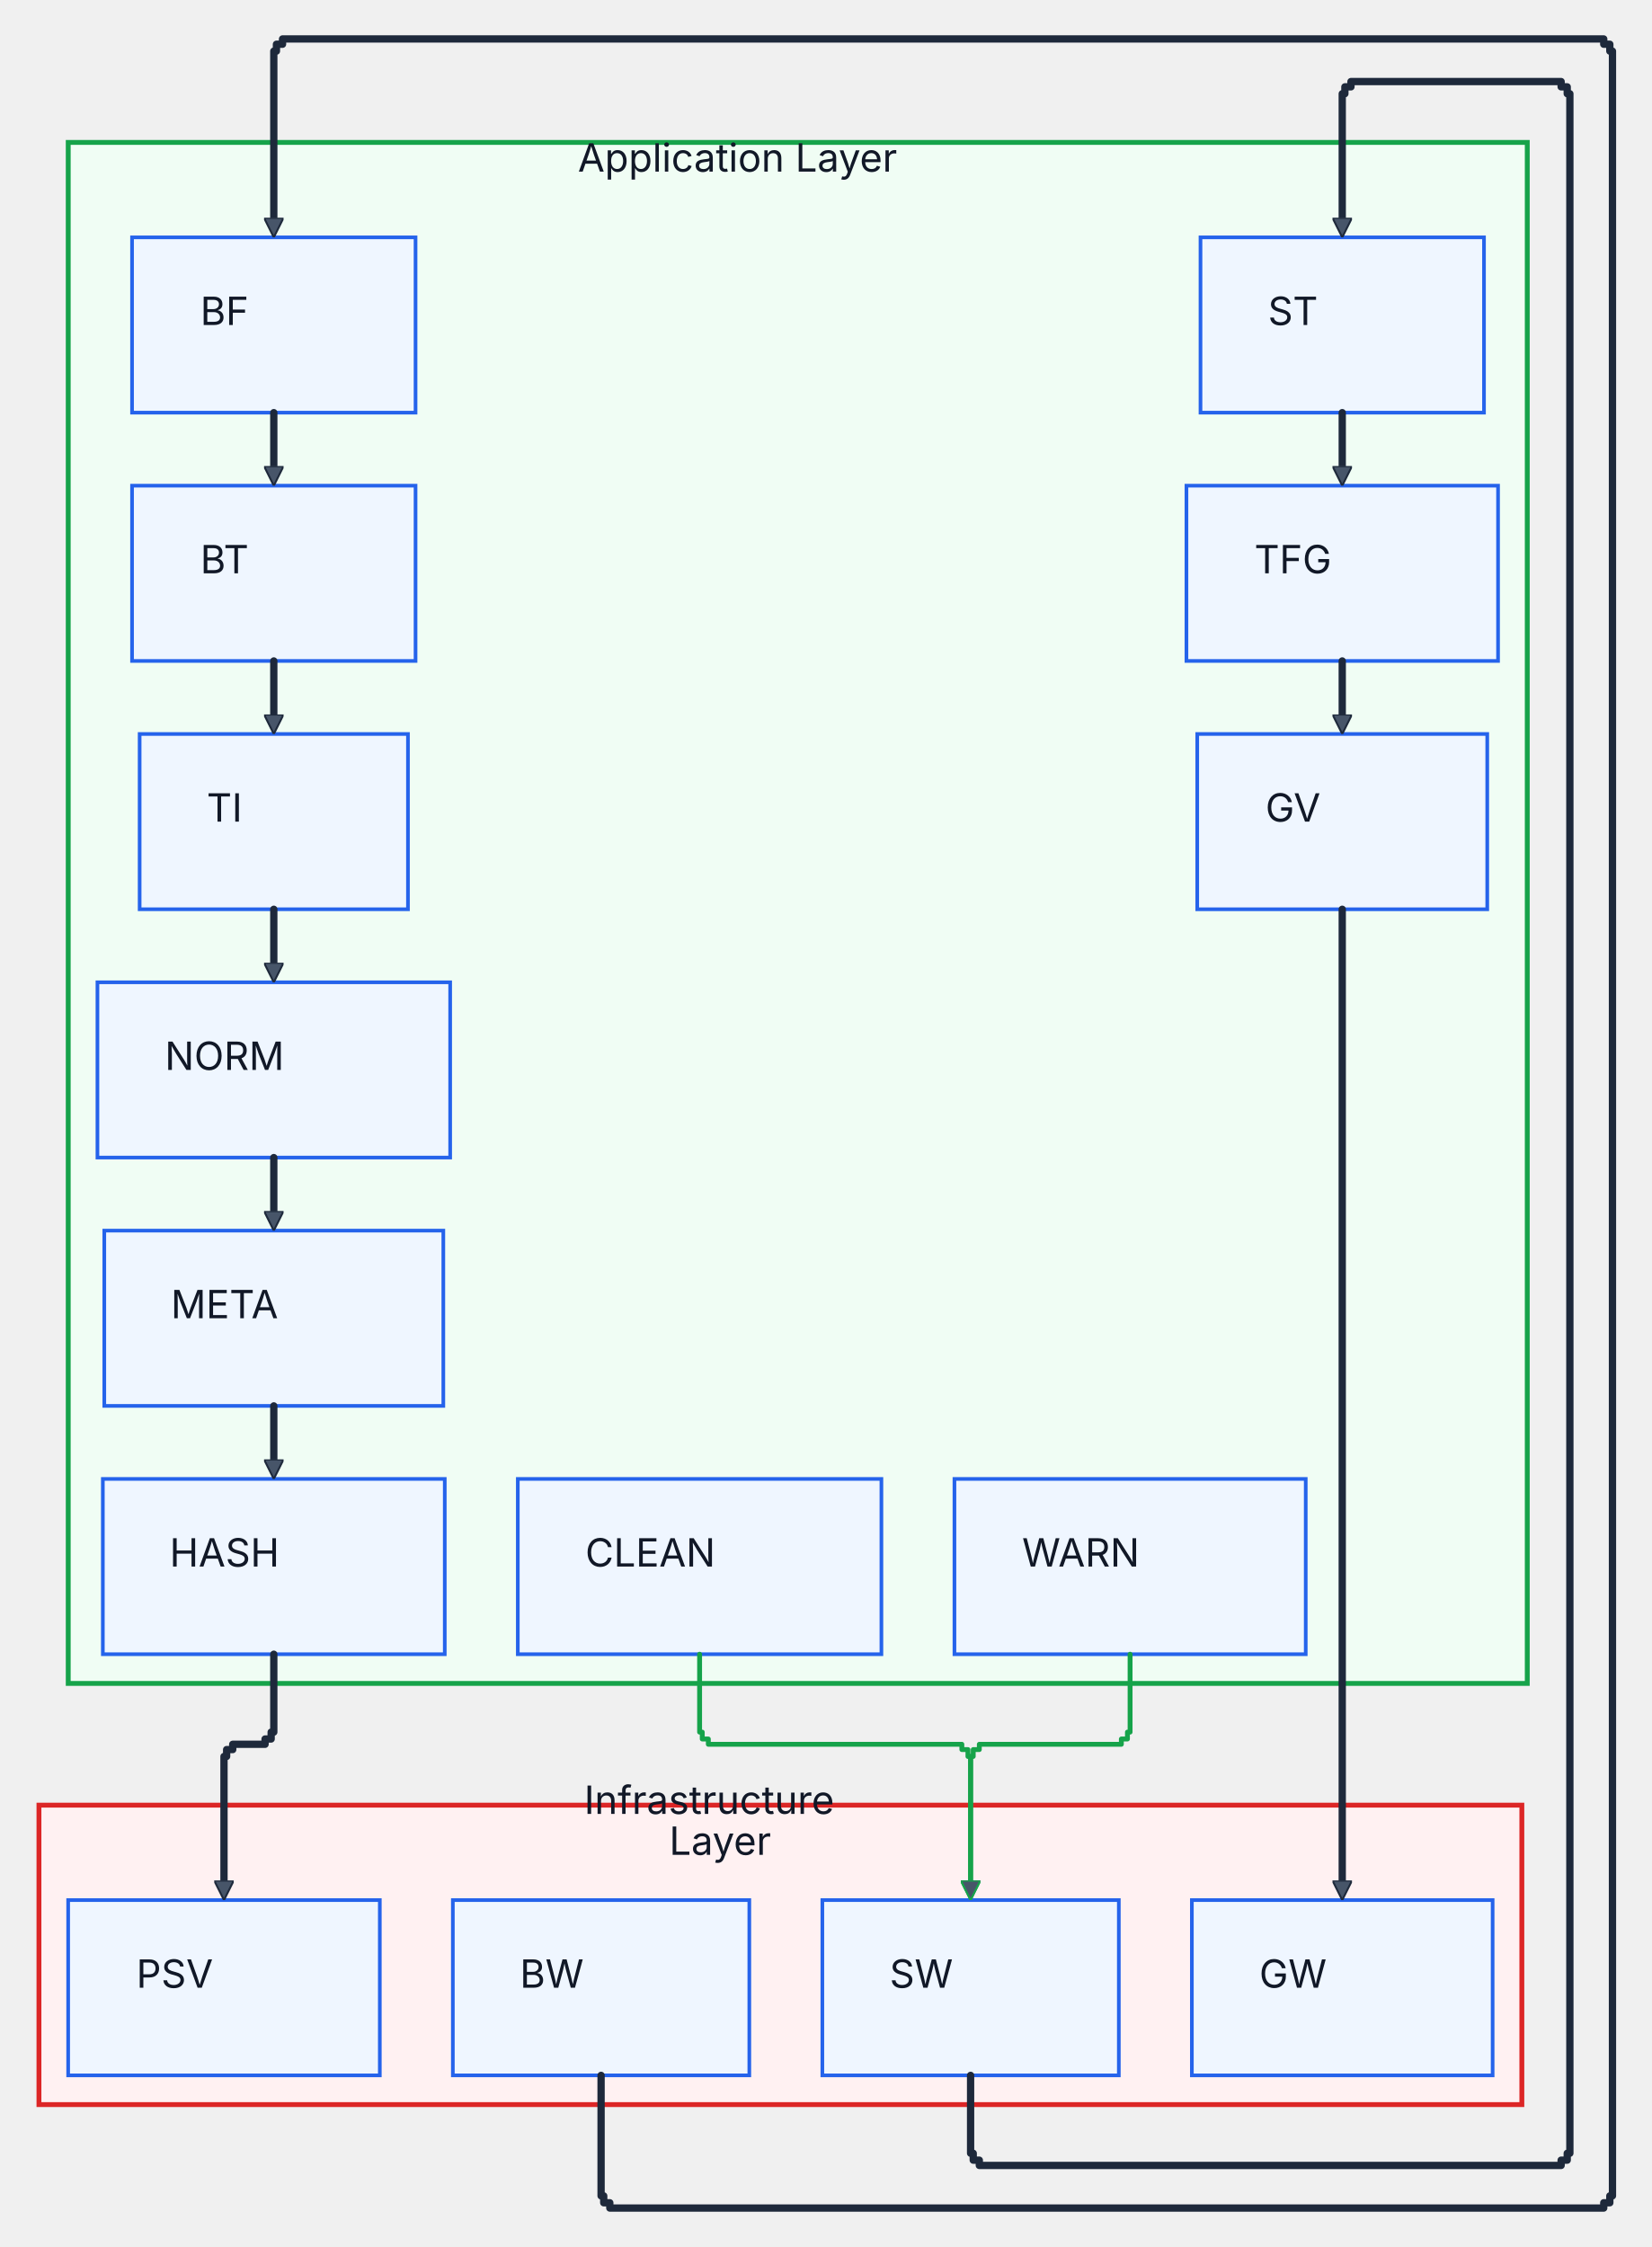
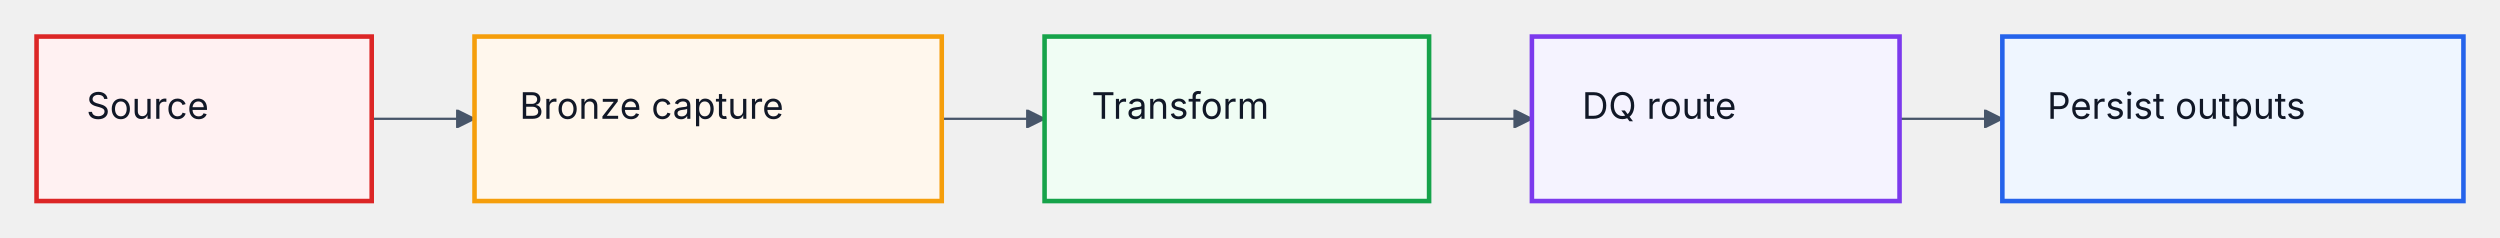
- <svg xmlns="http://www.w3.org/2000/svg" id="my-svg" width="100%" aria-roledescription="flowchart-elk" class="flowchart" style="max-width:678.352px;background-color:white" viewBox="-4 -4 678.352 923">
-   <style>#my-svg{font-family:Inter,-apple-system,BlinkMacSystemFont,'Segoe UI',Roboto,Oxygen,Ubuntu,sans-serif;font-size:16px;fill:#212121;}@keyframes edge-animation-frame{from{stroke-dashoffset:0;}}@keyframes dash{to{stroke-dashoffset:0;}}#my-svg .edge-animation-slow{stroke-dasharray:9,5!important;stroke-dashoffset:900;animation:dash 50s linear infinite;stroke-linecap:round;}#my-svg .edge-animation-fast{stroke-dasharray:9,5!important;stroke-dashoffset:900;animation:dash 20s linear infinite;stroke-linecap:round;}#my-svg .error-icon{fill:#552222;}#my-svg .error-text{fill:#552222;stroke:#552222;}#my-svg .edge-thickness-normal{stroke-width:1px;}#my-svg .edge-thickness-thick{stroke-width:3.5px;}#my-svg .edge-pattern-solid{stroke-dasharray:0;}#my-svg .edge-thickness-invisible{stroke-width:0;fill:none;}#my-svg .edge-pattern-dashed{stroke-dasharray:3;}#my-svg .edge-pattern-dotted{stroke-dasharray:2;}#my-svg .marker{fill:#475569;stroke:#475569;}#my-svg .marker.cross{stroke:#475569;}#my-svg svg{font-family:Inter,-apple-system,BlinkMacSystemFont,'Segoe UI',Roboto,Oxygen,Ubuntu,sans-serif;font-size:16px;}#my-svg p{margin:0;}#my-svg .label{font-family:Inter,-apple-system,BlinkMacSystemFont,'Segoe UI',Roboto,Oxygen,Ubuntu,sans-serif;color:#212121;}#my-svg .cluster-label text{fill:#1e40af;}#my-svg .cluster-label span{color:#1e40af;}#my-svg .cluster-label span p{background-color:transparent;}#my-svg .label text,#my-svg span{fill:#212121;color:#212121;}#my-svg .node rect,#my-svg .node circle,#my-svg .node ellipse,#my-svg .node polygon,#my-svg .node path{fill:#eff6ff;stroke:#2563eb;stroke-width:1px;}#my-svg .rough-node .label text,#my-svg .node .label text,#my-svg .image-shape .label,#my-svg .icon-shape .label{text-anchor:middle;}#my-svg .node .katex path{fill:#000;stroke:#000;stroke-width:1px;}#my-svg .rough-node .label,#my-svg .node .label,#my-svg .image-shape .label,#my-svg .icon-shape .label{text-align:center;}#my-svg .node.clickable{cursor:pointer;}#my-svg .root .anchor path{fill:#475569!important;stroke-width:0;stroke:#475569;}#my-svg .arrowheadPath{fill:#333333;}#my-svg .edgePath .path{stroke:#475569;stroke-width:2.0px;}#my-svg .flowchart-link{stroke:#475569;fill:none;}#my-svg .edgeLabel{background-color:#ffffff;text-align:center;}#my-svg .edgeLabel p{background-color:#ffffff;}#my-svg .edgeLabel rect{opacity:0.5;background-color:#ffffff;fill:#ffffff;}#my-svg .labelBkg{background-color:rgba(255, 255, 255, 0.5);}#my-svg .cluster rect{fill:#f8fafc;stroke:#94a3b8;stroke-width:1px;}#my-svg .cluster text{fill:#1e40af;}#my-svg .cluster span{color:#1e40af;}#my-svg div.mermaidTooltip{position:absolute;text-align:center;max-width:200px;padding:2px;font-family:Inter,-apple-system,BlinkMacSystemFont,'Segoe UI',Roboto,Oxygen,Ubuntu,sans-serif;font-size:12px;background:#f0fdf4;border:1px solid #707070;border-radius:2px;pointer-events:none;z-index:100;}#my-svg .flowchartTitleText{text-anchor:middle;font-size:18px;fill:#212121;}#my-svg rect.text{fill:none;stroke-width:0;}#my-svg .icon-shape,#my-svg .image-shape{background-color:#ffffff;text-align:center;}#my-svg .icon-shape p,#my-svg .image-shape p{background-color:#ffffff;padding:2px;}#my-svg .icon-shape rect,#my-svg .image-shape rect{opacity:0.5;background-color:#ffffff;fill:#ffffff;}#my-svg .label-icon{display:inline-block;height:1em;overflow:visible;vertical-align:-0.125em;}#my-svg .node .label-icon path{fill:currentColor;stroke:revert;stroke-width:revert;}#my-svg :root{--mermaid-font-family:"trebuchet ms",verdana,arial,sans-serif;}#my-svg .port&gt;*{fill:#f5f3ff!important;stroke:#7c3aed!important;stroke-width:1px!important;color:#111827!important;}#my-svg .port span{fill:#f5f3ff!important;stroke:#7c3aed!important;stroke-width:1px!important;color:#111827!important;}#my-svg .port tspan{fill:#111827!important;}#my-svg .adapter&gt;*{fill:#fff1f2!important;stroke:#dc2626!important;stroke-width:1px!important;color:#111827!important;}#my-svg .adapter span{fill:#fff1f2!important;stroke:#dc2626!important;stroke-width:1px!important;color:#111827!important;}#my-svg .adapter tspan{fill:#111827!important;}#my-svg .service&gt;*{fill:#eff6ff!important;stroke:#2563eb!important;stroke-width:1px!important;color:#111827!important;}#my-svg .service span{fill:#eff6ff!important;stroke:#2563eb!important;stroke-width:1px!important;color:#111827!important;}#my-svg .service tspan{fill:#111827!important;}#my-svg .process&gt;*{fill:#f0fdf4!important;stroke:#16a34a!important;stroke-width:1px!important;color:#111827!important;}#my-svg .process span{fill:#f0fdf4!important;stroke:#16a34a!important;stroke-width:1px!important;color:#111827!important;}#my-svg .process tspan{fill:#111827!important;}#my-svg .storage&gt;*{fill:#fff7ed!important;stroke:#f59e0b!important;stroke-width:1px!important;color:#111827!important;}#my-svg .storage span{fill:#fff7ed!important;stroke:#f59e0b!important;stroke-width:1px!important;color:#111827!important;}#my-svg .storage tspan{fill:#111827!important;}/*
+ <svg xmlns="http://www.w3.org/2000/svg" id="my-svg" width="100%" aria-roledescription="flowchart-v2" class="flowchart" style="max-width:1094.28px;background-color:white" viewBox="-8 -8 1094.281 104">
+   <style>#my-svg{font-family:Inter,-apple-system,BlinkMacSystemFont,'Segoe UI',Roboto,Oxygen,Ubuntu,sans-serif;font-size:16px;fill:#212121;}@keyframes edge-animation-frame{from{stroke-dashoffset:0;}}@keyframes dash{to{stroke-dashoffset:0;}}#my-svg .edge-animation-slow{stroke-dasharray:9,5!important;stroke-dashoffset:900;animation:dash 50s linear infinite;stroke-linecap:round;}#my-svg .edge-animation-fast{stroke-dasharray:9,5!important;stroke-dashoffset:900;animation:dash 20s linear infinite;stroke-linecap:round;}#my-svg .error-icon{fill:#f0fdf4;}#my-svg .error-text{fill:#212121;stroke:#212121;}#my-svg .edge-thickness-normal{stroke-width:1px;}#my-svg .edge-thickness-thick{stroke-width:3.5px;}#my-svg .edge-pattern-solid{stroke-dasharray:0;}#my-svg .edge-thickness-invisible{stroke-width:0;fill:none;}#my-svg .edge-pattern-dashed{stroke-dasharray:3;}#my-svg .edge-pattern-dotted{stroke-dasharray:2;}#my-svg .marker{fill:#475569;stroke:#475569;}#my-svg .marker.cross{stroke:#475569;}#my-svg svg{font-family:Inter,-apple-system,BlinkMacSystemFont,'Segoe UI',Roboto,Oxygen,Ubuntu,sans-serif;font-size:16px;}#my-svg p{margin:0;}#my-svg .label{font-family:Inter,-apple-system,BlinkMacSystemFont,'Segoe UI',Roboto,Oxygen,Ubuntu,sans-serif;color:#212121;}#my-svg .cluster-label text{fill:#1e40af;}#my-svg .cluster-label span{color:#1e40af;}#my-svg .cluster-label span p{background-color:transparent;}#my-svg .label text,#my-svg span{fill:#212121;color:#212121;}#my-svg .node rect,#my-svg .node circle,#my-svg .node ellipse,#my-svg .node polygon,#my-svg .node path{fill:#eff6ff;stroke:#2563eb;stroke-width:1px;}#my-svg .rough-node .label text,#my-svg .node .label text,#my-svg .image-shape .label,#my-svg .icon-shape .label{text-anchor:middle;}#my-svg .node .katex path{fill:#000;stroke:#000;stroke-width:1px;}#my-svg .rough-node .label,#my-svg .node .label,#my-svg .image-shape .label,#my-svg .icon-shape .label{text-align:center;}#my-svg .node.clickable{cursor:pointer;}#my-svg .root .anchor path{fill:#475569!important;stroke-width:0;stroke:#475569;}#my-svg .arrowheadPath{fill:#0b0b0b;}#my-svg .edgePath .path{stroke:#475569;stroke-width:2.0px;}#my-svg .flowchart-link{stroke:#475569;fill:none;}#my-svg .edgeLabel{background-color:#ffffff;text-align:center;}#my-svg .edgeLabel p{background-color:#ffffff;}#my-svg .edgeLabel rect{opacity:0.5;background-color:#ffffff;fill:#ffffff;}#my-svg .labelBkg{background-color:rgba(255, 255, 255, 0.5);}#my-svg .cluster rect{fill:#f8fafc;stroke:#94a3b8;stroke-width:1px;}#my-svg .cluster text{fill:#1e40af;}#my-svg .cluster span{color:#1e40af;}#my-svg div.mermaidTooltip{position:absolute;text-align:center;max-width:200px;padding:2px;font-family:Inter,-apple-system,BlinkMacSystemFont,'Segoe UI',Roboto,Oxygen,Ubuntu,sans-serif;font-size:12px;background:#f0fdf4;border:1px solid #16a34a;border-radius:2px;pointer-events:none;z-index:100;}#my-svg .flowchartTitleText{text-anchor:middle;font-size:18px;fill:#212121;}#my-svg rect.text{fill:none;stroke-width:0;}#my-svg .icon-shape,#my-svg .image-shape{background-color:#ffffff;text-align:center;}#my-svg .icon-shape p,#my-svg .image-shape p{background-color:#ffffff;padding:2px;}#my-svg .icon-shape rect,#my-svg .image-shape rect{opacity:0.5;background-color:#ffffff;fill:#ffffff;}#my-svg .label-icon{display:inline-block;height:1em;overflow:visible;vertical-align:-0.125em;}#my-svg .node .label-icon path{fill:currentColor;stroke:revert;stroke-width:revert;}#my-svg :root{--mermaid-font-family:"trebuchet ms",verdana,arial,sans-serif;}/*
 * Пользовательские стили диаграмм BioETL (структурированная копия)
 * Источник: custom.css
 * Цель: сгруппировать правила по типам элементов и документировать назначение каждого CSS-параметра.
 */

/* =========================================================
 * 1) Глобальная типографика и базовое поведение текста
 * ========================================================= */
svg {
    /* Задаёт основной стек шрифтов для всего текста в SVG. */
    font-family: Inter, -apple-system, BlinkMacSystemFont, 'Segoe UI', Roboto,
    Oxygen, Ubuntu, sans-serif;
}



/* =========================================================
 * 2) Общая геометрия узлов (для нескольких типов диаграмм)
 * ========================================================= */
.node rect,
.node circle,
.node ellipse,
.node polygon,
.node path {
    /* Единая толщина контура для фигур узлов. */
    stroke-width: 1.5px !important;
    /* Скругляет углы по горизонтали для более мягкого вида. */
    rx: 8;
    /* Скругляет углы по вертикали в паре с rx. */
    ry: 8;
    /* Добавляет лёгкую тень и отделяет узлы от фона. */
    filter:  none; /*  drop-shadow(0px 1px 2px rgba(0, 0, 0, 0.05));*/
}

/* =========================================================
 * 3) Контейнеры subgraph / cluster
 * ========================================================= */
.cluster rect,
.cluster path {
    /* Увеличивает радиус углов у контейнеров-групп. */
    rx: 10;
    /* Поддерживает симметрию скругления по вертикали. */
    ry: 10;
    /* Нейтральная заливка контейнера для снижения визуального шума. */
    fill: #f8fafc;
    /* Приглушённая обводка, чтобы границы были заметны, но не доминировали. */
    stroke: #94a3b8;
    /* Толщина границы контейнера в тон большинству узлов. */
    stroke-width: 1.5px;
    /* Убирает пунктир у рамок контейнеров. */
    stroke-dasharray: none;
    /* Делает фон контейнера полностью непрозрачным. */
    fill-opacity: 1;
    /* Отключает тень контейнера, чтобы акцент оставался на узлах. */
    filter: none;
}

.cluster text {
    /* Нормальный вес шрифта для заголовков групп. */
    font-weight: 400;
    /* Увеличенный размер заголовка относительно текста узлов. */
    font-size: 16px;
}

/* =========================================================
 * 4) Стили линий связей (edges/links)
 * ========================================================= */
.edgePath .path {
    /* Делает основные ребра более заметными в плотных графах. */
    stroke-width: 2.5px;
    /* Скругляет соединения сегментов линий. */
    stroke-linejoin: round;
    /* Скругляет окончания линий. */
    stroke-linecap: round;
}

.edgePath path,
.flowchart-link,
.relation,
.messageLine0,
.messageLine1,
.transition path {
    /* Унифицированные скруглённые соединения для всех типов линий. */
    stroke-linejoin: round;
    /* Унифицированные скруглённые окончания для всех типов линий. */
    stroke-linecap: round;
}

.transition path {
    /* Выравнивает толщину переходов state diagram с основными ребрами. */
    stroke-width: 2.5px;
}

/* =========================================================
 * 5) Подписи ребер и fallback-текст
 * ========================================================= */
.edgeLabel {
    /* Компактный размер шрифта для подписей на связях. */
    font-size: 12px;
    /* Плотная межстрочность для экономии места. */
    line-height: 1.1;
    /* Базовый непрозрачный фон под подписью. */
    background-color: #ffffff;
    /* Небольшие внутренние отступы вокруг текста. */
    padding: 1px 3px;
    /* Мягкое скругление фона подписи. */
    border-radius: 2px;
}

.edgeLabel span,
.edgeLabel p,
text.fo-fallback {
    /* Принудительный тёмный fill для контраста в SVG-рендерах. */
    fill: #111827 !important;
    /* Принудительный тёмный цвет для HTML-подписей. */
    color: #111827 !important;
    /* Полная непрозрачность текста. */
    opacity: 1 !important;
    /* Компактная межстрочность для многострочных подписей. */
    line-height: 1.1;
    /* Убирает стандартные внешние отступы HTML-параграфов. */
    margin: 0;
    /* Убирает стандартные внутренние отступы HTML-параграфов. */
    padding: 0;
}

.edgeLabel .labelBkg,
.labelBkg {
    /* Жёстко задаёт белый фон под текстом подписей. */
    background-color: #ffffff !important;
    /* Делает фон полностью непрозрачным во всех просмотрщиках. */
    opacity: 1 !important;
}

.edgeLabel rect {
    /* Переопределяет полупрозрачный фон по умолчанию у Mermaid. */
    opacity: 1 !important;
    /* Жёстко фиксирует белую заливку прямоугольника под подписью. */
    fill: #ffffff !important;
}

/* =========================================================
 * 6) Элементы sequence diagram
 * ========================================================= */
.actor {
    /* Толщина границы actor-блоков. */
    stroke-width: 1.5px;
    /* Скругление углов actor-блоков по горизонтали. */
    rx: 4;
    /* Скругление углов actor-блоков по вертикали. */
    ry: 4;
}

.messageLine0,
.messageLine1 {
    /* Толщина линий сообщений в sequence diagram. */
    stroke-width: 1.6px;
}

.messageText {
    /* Базовый размер текста сообщений. */
    font-size: 13px;
}

.activation0 {
    /* Более тонкая линия activation bar, чтобы не перегружать схему. */
    stroke-width: 1px;
}

.note {
    /* Скругление углов заметки по горизонтали. */
    rx: 4;
    /* Скругление углов заметки по вертикали. */
    ry: 4;
    /* Тонкая граница для вторичных блоков. */
    stroke-width: 1px;
    /* Лёгкая тень для визуального отделения заметок. */
    filter: drop-shadow(1px 1px 2px rgba(0, 0, 0, 0.06));
}

/* =========================================================
 * 7) Базовые элементы class diagram
 * ========================================================= */
g.classGroup rect {
    /* Скругление углов class box по горизонтали. */
    rx: 10;
    /* Скругление углов class box по вертикали. */
    ry: 10;
    /* Толщина границы class box. */
    stroke-width: 1.5px;
    /* Мягкая тень у class box без агрессивного контраста. */
    filter: drop-shadow(1px 1px 2px rgba(0, 0, 0, 0.06));
}

g.classGroup text {
    /* Базовый размер текста внутри class diagram. */
    font-size: 14px;
    padding: 10px 10px; 
}

g.classGroup line {
    /* Толщина внутренних разделителей класса. */
    stroke-width: 1px;
}

.relation {
    /* Толщина связей между классами на уровне основных ребер. */
    stroke-width: 2.5px;
}

/* =========================================================
 * 8) Типографика HTML-лейблов class diagram
 * ========================================================= */
g.label-group .nodeLabel {
    /* Увеличенный размер названия класса для иерархии. */
    font-size: 16px !important;
    /* Полужирный акцент на имени класса. */
    font-weight: 200 !important;
    /* Лёгкое межбуквенное расстояние для читаемости заголовка. */
    letter-spacing: 0.01em;
}

g.annotation-group .nodeLabel {
    /* Уменьшенный размер для стереотипов/аннотаций. */
    font-size: 11px !important;
    /* Курсив для визуального отделения аннотаций. */
    font-style: italic !important;
    /* Небольшое ослабление контраста вторичного текста. */
    opacity: 0.8;
}

g.members-group .nodeLabel,
g.methods-group .nodeLabel {
    /* Компактный размер для атрибутов и методов. */
    font-size: 12px !important;
    /* Нормальный вес шрифта для плотного структурного текста. */
    font-weight: 400 !important;
}

/* =========================================================
 * 9) Помощники размеров foreignObject (class/flowchart)
 * ========================================================= */
g.members-group foreignObject,
g.methods-group foreignObject {
    /* Минимальная высота областей members/methods. */
    min-height: 40px;
}

.node foreignObject &gt; div,
g.classGroup foreignObject &gt; div {
    /* Стабилизирует вычисление размеров с учётом отступов/границ. */
    box-sizing: border-box;
}

.node.size-sm foreignObject &gt; div {
    /* Минимальная высота для малого размерного уровня узла. */
    min-height: 80px;
    /* Минимальная ширина для малого размерного уровня узла. */
    min-width: 180px;
}

.node.size-md foreignObject &gt; div {
    /* Минимальная высота для среднего размерного уровня узла. */
    min-height: 140px;
    /* Минимальная ширина для среднего размерного уровня узла. */
    min-width: 260px;
}

.node.size-lg foreignObject &gt; div {
    /* Минимальная высота для большого размерного уровня узла. */
    min-height: 200px;
    /* Минимальная ширина для большого размерного уровня узла. */
    min-width: 340px;
}

/* =========================================================
 * 10) Элементы state diagram
 * ========================================================= */
g.stateGroup rect {
    /* Скругление углов контейнеров состояний по горизонтали. */
    rx: 8;
    /* Скругление углов контейнеров состояний по вертикали. */
    ry: 8;
}

.statediagram-state rect {
    /* Скругление углов узлов состояния по горизонтали. */
    rx: 8;
    /* Скругление углов узлов состояния по вертикали. */
    ry: 8;
    /* Толщина границы узла состояния. */
    stroke-width: 1.5px;
    /* Лёгкая тень для визуального отделения state box. */
    filter: drop-shadow(1px 2px 3px rgba(0, 0, 0, 0.08));
}

/* =========================================================
 * 11) Элементы ER diagram
 * ========================================================= */
.er.entityBox {
    /* Толщина границы сущности ER-диаграммы. */
    stroke-width: 1.5px;
    /* Скругление углов сущности по горизонтали. */
    rx: 4;
    /* Скругление углов сущности по вертикали. */
    ry: 4;
    /* Лёгкая тень для отделения блоков сущностей. */
    filter: drop-shadow(1px 2px 3px rgba(0, 0, 0, 0.08));
}

/* =========================================================
 * 12) Узлы mindmap
 * ========================================================= */
.mindmap-node rect,
.mindmap-node circle {
    /* Толщина контура узлов mindmap. */
    stroke-width: 1.5px;
    /* Чуть более выраженная тень для плотных радиальных веток. */
    filter: drop-shadow(1px 2px 2px rgba(0, 0, 0, 0.1));
}

/* =========================================================
 * 13) Маркеры стрелок
 * ========================================================= */
marker path {
    /* Единый нейтральный цвет наконечников стрелок. */
    fill: #475569;
}

/* =========================================================
 * 14) Цветовая карта архитектурных слоёв (fallback-селекторы)
 * ========================================================= */
[id*="Domain"] &gt; rect,
[id*="Domain"] &gt; path {
    /* Цвет фона для доменного слоя. */
    fill: #f5f3ff !important;
    /* Цвет границы для доменного слоя. */
    stroke: #7c3aed !important;
}

.cluster[id*="Domain"] &gt; rect,
.cluster[id*="Domain"] &gt; path {
    fill: #ffffff !important;
}

[id*="Application"] &gt; rect,
[id*="Application"] &gt; path {
    /* Цвет фона для application-слоя. */
    fill: #f0fdf4 !important;
    /* Цвет границы для application-слоя. */
    stroke: #16a34a !important;
}

.cluster[id*="Application"] &gt; rect,
.cluster[id*="Application"] &gt; path {
    fill: #ffffff !important;
}

[id*="Infrastructure"] &gt; rect,
[id*="Infrastructure"] &gt; path {
    /* Цвет фона для infrastructure-слоя. */
    fill: #fff1f2 !important;
    /* Цвет границы для infrastructure-слоя. */
    stroke: #dc2626 !important;
}

.cluster[id*="Infrastructure"] &gt; rect,
.cluster[id*="Infrastructure"] &gt; path {
    fill: #ffffff !important;
}

[id*="Composition"] &gt; rect,
[id*="Composition"] &gt; path {
    /* Цвет фона для composition-слоя. */
    fill: #fff7ed !important;
    /* Цвет границы для composition-слоя. */
    stroke: #f59e0b !important;
}

.cluster[id*="Composition"] &gt; rect,
.cluster[id*="Composition"] &gt; path {
    fill: #ffffff !important;
}

[id*="Interfaces"] &gt; rect,
[id*="Interfaces"] &gt; path {
    /* Цвет фона для слоя интерфейсов. */
    fill: #eff6ff !important;
    /* Цвет границы для слоя интерфейсов. */
    stroke: #2563eb !important;
}

.cluster[id*="Interfaces"] &gt; rect,
.cluster[id*="Interfaces"] &gt; path {
    fill: #ffffff !important;
}

[id*="External"] &gt; rect,
[id*="External"] &gt; path {
    /* Цвет фона для внешних систем. */
    fill: #f1f5f9 !important;
    /* Цвет границы для внешних систем. */
    stroke: #64748b !important;
}

.cluster[id*="External"] &gt; rect,
.cluster[id*="External"] &gt; path {
    fill: #ffffff !important;
}

/* Белая подложка под подписи всех архитектурных/medallion слоёв */
g.cluster[id*="Domain"] .cluster-label foreignObject &gt; div,
g.cluster[id*="Application"] .cluster-label foreignObject &gt; div,
g.cluster[id*="Infrastructure"] .cluster-label foreignObject &gt; div,
g.cluster[id*="Composition"] .cluster-label foreignObject &gt; div,
g.cluster[id*="Interfaces"] .cluster-label foreignObject &gt; div,
g.cluster[id*="External"] .cluster-label foreignObject &gt; div,
g.cluster[id*="Bronze"] .cluster-label foreignObject &gt; div,
g.cluster[id*="Silver"] .cluster-label foreignObject &gt; div,
g.cluster[id*="Gold"] .cluster-label foreignObject &gt; div,
g.cluster[id*="Quarantine"] .cluster-label foreignObject &gt; div {
    background: #ffffff !important;
    padding: 0 6px !important;
    border-radius: 4px;
}

/* Fallback для рендеров без foreignObject: не рисуем толстую обводку */
g.cluster[id*="Domain"] .cluster-label text.fo-fallback,
g.cluster[id*="Application"] .cluster-label text.fo-fallback,
g.cluster[id*="Infrastructure"] .cluster-label text.fo-fallback,
g.cluster[id*="Composition"] .cluster-label text.fo-fallback,
g.cluster[id*="Interfaces"] .cluster-label text.fo-fallback,
g.cluster[id*="External"] .cluster-label text.fo-fallback,
g.cluster[id*="Bronze"] .cluster-label text.fo-fallback,
g.cluster[id*="Silver"] .cluster-label text.fo-fallback,
g.cluster[id*="Gold"] .cluster-label text.fo-fallback,
g.cluster[id*="Quarantine"] .cluster-label text.fo-fallback {
    fill: #111827 !important;
    stroke: none !important;
}

/* =========================================================
 * 15) Цветовая карта слоёв Medallion
 * ========================================================= */
[id*="Bronze"] &gt; rect,
[id*="Bronze"] &gt; path {
    /* Цвет фона Bronze-слоя. */
    fill: #fff7ed !important;
    /* Цвет границы Bronze-слоя. */
    stroke: #f59e0b !important;
}

[id*="Silver"] &gt; rect,
[id*="Silver"] &gt; path {
    /* Цвет фона Silver-слоя. */
    fill: #f8fafc !important;
    /* Цвет границы Silver-слоя. */
    stroke: #475569 !important;
}

[id*="Gold"] &gt; rect,
[id*="Gold"] &gt; path {
    /* Цвет фона Gold-слоя. */
    fill: #fefce8 !important;
    /* Цвет границы Gold-слоя. */
    stroke: #ca8a04 !important;
}

[id*="Quarantine"] &gt; rect,
[id*="Quarantine"] &gt; path {
    /* Цвет фона для карантинных/проблемных потоков данных. */
    fill: #ffe4e6 !important;
    /* Цвет границы для карантинных/проблемных потоков данных. */
    stroke: #e11d48 !important;
}
/* Нормализует вес текста в узлах и заголовках слоёв (без полужирного акцента). */
.node .label text,
.node .label tspan,
.node .label .nodeLabel,
text.fo-fallback {
    stroke: none !important;
    stroke-width: 0 !important;
    fill: #111827 !important;
    font-weight: 400 !important;
}
/* Single text layer (fallback-only) */
text.fo-fallback {
    display: inline !important;
}

foreignObject {
    display: none !important;
}/* bioetl-inject */#my-svg .edgeLabel rect{opacity:1!important;fill:#ffffff!important}#my-svg .labelBkg{background-color:#ffffff!important;opacity:1!important}#my-svg .edgeLabel .labelBkg{background-color:#ffffff!important;opacity:1!important}#my-svg .edgeLabel{font-size:12px;line-height:1.1;padding:1px 3px}#my-svg .edgeLabel span{color:#111827!important;fill:#111827!important;opacity:1!important;line-height:1.1;margin:0;padding:0}#my-svg .edgeLabel p{color:#111827!important;fill:#111827!important;opacity:1!important;line-height:1.1;margin:0;padding:0}#my-svg text.fo-fallback{color:#111827!important;fill:#111827!important;opacity:1!important}</style>
-   <marker id="my-svg_flowchart-elk-pointEnd" class="marker flowchart-elk" markerHeight="8" markerUnits="userSpaceOnUse" markerWidth="8" orient="auto" refX="5" refY="5" viewBox="0 0 10 10">
+   <marker id="my-svg_flowchart-v2-pointEnd" class="marker flowchart-v2" markerHeight="8" markerUnits="userSpaceOnUse" markerWidth="8" orient="auto" refX="5" refY="5" viewBox="0 0 10 10">
    <path d="m0 0 10 5-10 5z" class="arrowMarkerPath" style="stroke-width:1;stroke-dasharray:1,0" />
  </marker>
-   <marker id="my-svg_flowchart-elk-pointStart" class="marker flowchart-elk" markerHeight="8" markerUnits="userSpaceOnUse" markerWidth="8" orient="auto" refX="4.5" refY="5" viewBox="0 0 10 10">
+   <marker id="my-svg_flowchart-v2-pointStart" class="marker flowchart-v2" markerHeight="8" markerUnits="userSpaceOnUse" markerWidth="8" orient="auto" refX="4.5" refY="5" viewBox="0 0 10 10">
    <path d="m0 5 10 5V0z" class="arrowMarkerPath" style="stroke-width:1;stroke-dasharray:1,0" />
  </marker>
-   <marker id="my-svg_flowchart-elk-circleEnd" class="marker flowchart-elk" markerHeight="11" markerUnits="userSpaceOnUse" markerWidth="11" orient="auto" refX="11" refY="5" viewBox="0 0 10 10">
+   <marker id="my-svg_flowchart-v2-circleEnd" class="marker flowchart-v2" markerHeight="11" markerUnits="userSpaceOnUse" markerWidth="11" orient="auto" refX="11" refY="5" viewBox="0 0 10 10">
    <circle cx="5" cy="5" r="5" class="arrowMarkerPath" style="stroke-width:1;stroke-dasharray:1,0" />
  </marker>
-   <marker id="my-svg_flowchart-elk-circleStart" class="marker flowchart-elk" markerHeight="11" markerUnits="userSpaceOnUse" markerWidth="11" orient="auto" refX="-1" refY="5" viewBox="0 0 10 10">
+   <marker id="my-svg_flowchart-v2-circleStart" class="marker flowchart-v2" markerHeight="11" markerUnits="userSpaceOnUse" markerWidth="11" orient="auto" refX="-1" refY="5" viewBox="0 0 10 10">
    <circle cx="5" cy="5" r="5" class="arrowMarkerPath" style="stroke-width:1;stroke-dasharray:1,0" />
  </marker>
-   <marker id="my-svg_flowchart-elk-crossEnd" class="marker cross flowchart-elk" markerHeight="11" markerUnits="userSpaceOnUse" markerWidth="11" orient="auto" refX="12" refY="5.2" viewBox="0 0 11 11">
+   <marker id="my-svg_flowchart-v2-crossEnd" class="marker cross flowchart-v2" markerHeight="11" markerUnits="userSpaceOnUse" markerWidth="11" orient="auto" refX="12" refY="5.2" viewBox="0 0 11 11">
    <path d="m1 1 9 9m0-9-9 9" class="arrowMarkerPath" style="stroke-width:2;stroke-dasharray:1,0" />
  </marker>
-   <marker id="my-svg_flowchart-elk-crossStart" class="marker cross flowchart-elk" markerHeight="11" markerUnits="userSpaceOnUse" markerWidth="11" orient="auto" refX="-1" refY="5.2" viewBox="0 0 11 11">
+   <marker id="my-svg_flowchart-v2-crossStart" class="marker cross flowchart-v2" markerHeight="11" markerUnits="userSpaceOnUse" markerWidth="11" orient="auto" refX="-1" refY="5.2" viewBox="0 0 11 11">
    <path d="m1 1 9 9m0-9-9 9" class="arrowMarkerPath" style="stroke-width:2;stroke-dasharray:1,0" />
  </marker>
-   <marker id="my-svg_flowchart-elk-pointEnd__1E293B" class="marker flowchart-elk" markerHeight="8" markerUnits="userSpaceOnUse" markerWidth="8" orient="auto" refX="5" refY="5" viewBox="0 0 10 10">
-     <path fill="#1e293b" stroke="#1e293b" d="m0 0 10 5-10 5z" class="arrowMarkerPath" style="stroke-width:1;stroke-dasharray:1,0" />
-   </marker>
-   <marker id="my-svg_flowchart-elk-pointEnd__16a34a" class="marker flowchart-elk" markerHeight="8" markerUnits="userSpaceOnUse" markerWidth="8" orient="auto" refX="5" refY="5" viewBox="0 0 10 10">
-     <path fill="#16a34a" stroke="#16a34a" d="m0 0 10 5-10 5z" class="arrowMarkerPath" style="stroke-width:1;stroke-dasharray:1,0" />
-   </marker>
-   <g class="subgraphs">
-     <g class="subgraph">
-       <g id="Infrastructure" class="cluster" data-look="classic">
-         <path d="M12 737.5h609.125v123H12z" style="fill:#fff1f2!important;stroke:#dc2626!important;stroke-width:2px!important" />
-         <g class="cluster-label">
-           <text xml:space="preserve" x="69.367" y="3.6" class="fo-fallback" text-anchor="middle" transform="translate(247.195 737.5)">
-             <tspan x="69.367">Infrastructure</tspan>
-             <tspan x="69.367" dy="16.8">Layer</tspan>
+   <g class="root">
+     <g class="edgePaths">
+       <path id="L_Source_Bronze_0" marker-end="url(#my-svg_flowchart-v2-pointEnd)" d="M154.703 44h41" class="edge-thickness-normal edge-pattern-solid edge-thickness-normal edge-pattern-solid flowchart-link" data-edge="true" data-et="edge" data-id="L_Source_Bronze_0" data-points="W3sieCI6MTU0LjcwMzEyNSwieSI6NDR9LHsieCI6MTc3LjIwMzEyNSwieSI6NDR9LHsieCI6MTk5LjcwMzEyNSwieSI6NDR9XQ==" />
+       <path id="L_Bronze_Transform_0" marker-end="url(#my-svg_flowchart-v2-pointEnd)" d="M404.219 44h41" class="edge-thickness-normal edge-pattern-solid edge-thickness-normal edge-pattern-solid flowchart-link" data-edge="true" data-et="edge" data-id="L_Bronze_Transform_0" data-points="W3sieCI6NDA0LjIxODc1LCJ5Ijo0NH0seyJ4Ijo0MjYuNzE4NzUsInkiOjQ0fSx7IngiOjQ0OS4yMTg3NSwieSI6NDR9XQ==" />
+       <path id="L_Transform_Route_0" marker-end="url(#my-svg_flowchart-v2-pointEnd)" d="M617.531 44h41" class="edge-thickness-normal edge-pattern-solid edge-thickness-normal edge-pattern-solid flowchart-link" data-edge="true" data-et="edge" data-id="L_Transform_Route_0" data-points="W3sieCI6NjE3LjUzMTI1LCJ5Ijo0NH0seyJ4Ijo2NDAuMDMxMjUsInkiOjQ0fSx7IngiOjY2Mi41MzEyNSwieSI6NDR9XQ==" />
+       <path id="L_Route_Persist_0" marker-end="url(#my-svg_flowchart-v2-pointEnd)" d="M823.453 44h41" class="edge-thickness-normal edge-pattern-solid edge-thickness-normal edge-pattern-solid flowchart-link" data-edge="true" data-et="edge" data-id="L_Route_Persist_0" data-points="W3sieCI6ODIzLjQ1MzEyNSwieSI6NDR9LHsieCI6ODQ1Ljk1MzEyNSwieSI6NDR9LHsieCI6ODY4LjQ1MzEyNSwieSI6NDR9XQ==" />
+     </g>
+     <g class="nodes">
+       <g id="flowchart-Source-0" class="node default">
+         <path d="M-73.352-36H73.351v72H-73.352z" class="basic label-container" style="fill:#fff1f2!important;stroke:#dc2626!important;stroke-width:2px!important" transform="translate(81.352 44)" />
+         <g class="label" transform="translate(56 32)">
+           <rect />
+           <text xml:space="preserve" x="25.352" y="12" class="fo-fallback" text-anchor="middle">
+             <tspan x="25.352">Source</tspan>
          </text>
        </g>
      </g>
-     </g>
-     <g class="subgraph">
-       <g id="Application" class="cluster" data-look="classic">
-         <path d="M24.023 54.5h599.328v633H24.023z" style="fill:#f0fdf4!important;stroke:#16a34a!important;stroke-width:2px!important" />
-         <g class="cluster-label">
-           <text xml:space="preserve" x="61.375" y="12" class="fo-fallback" text-anchor="middle" transform="translate(262.313 54.5)">
-             <tspan x="61.375">Application Layer</tspan>
+       <g id="flowchart-Bronze-1" class="node default">
+         <path d="M-102.258-36h204.516v72h-204.516z" class="basic label-container" style="fill:#fff7ed!important;stroke:#f59e0b!important;stroke-width:2px!important" transform="translate(301.96 44)" />
+         <g class="label" transform="translate(247.703 32)">
+           <rect />
+           <text xml:space="preserve" x="54.258" y="12" class="fo-fallback" text-anchor="middle">
+             <tspan x="54.258">Bronze capture</tspan>
+           </text>
+         </g>
+       </g>
+       <g id="flowchart-Transform-2" class="node default">
+         <path d="M-84.156-36H84.157v72H-84.156z" class="basic label-container" style="fill:#f0fdf4!important;stroke:#16a34a!important;stroke-width:2px!important" transform="translate(533.375 44)" />
+         <g class="label" transform="translate(497.219 32)">
+           <rect />
+           <text xml:space="preserve" x="36.156" y="12" class="fo-fallback" text-anchor="middle">
+             <tspan x="36.156">Transform</tspan>
+           </text>
+         </g>
+       </g>
+       <g id="flowchart-Route-3" class="node default">
+         <path d="M-80.461-36H80.461v72H-80.461z" class="basic label-container" style="fill:#f5f3ff!important;stroke:#7c3aed!important;stroke-width:2px!important" transform="translate(742.992 44)" />
+         <g class="label" transform="translate(710.531 32)">
+           <rect />
+           <text xml:space="preserve" x="32.461" y="12" class="fo-fallback" text-anchor="middle">
+             <tspan x="32.461">DQ route</tspan>
+           </text>
+         </g>
+       </g>
+       <g id="flowchart-Persist-4" class="node default">
+         <path d="M-100.914-36h201.828v72h-201.828z" class="basic label-container" style="fill:#eff6ff!important;stroke:#2563eb!important;stroke-width:2px!important" transform="translate(969.367 44)" />
+         <g class="label" transform="translate(916.453 32)">
+           <rect />
+           <text xml:space="preserve" x="52.914" y="12" class="fo-fallback" text-anchor="middle">
+             <tspan x="52.914">Persist outputs</tspan>
          </text>
        </g>
      </g>
    </g>
  </g>
-   <g class="nodes">
-     <g id="flowchart-N1-11" class="node default">
-       <path d="M333.797 776.5h121.78v72h-121.78z" class="basic label-container" />
-       <g class="label" transform="translate(381.797 800.5)">
-         <rect />
-         <text xml:space="preserve" x="12.891" y="12" class="fo-fallback" text-anchor="middle">
-           <tspan x="12.891">SW</tspan>
-         </text>
-       </g>
-     </g>
-     <g id="flowchart-N3-12" class="node default">
-       <path d="M182.015 776.5h121.781v72h-121.78z" class="basic label-container" />
-       <g class="label" transform="translate(230.016 800.5)">
-         <rect />
-         <text xml:space="preserve" x="12.891" y="12" class="fo-fallback" text-anchor="middle">
-           <tspan x="12.891">BW</tspan>
-         </text>
-       </g>
-     </g>
-     <g id="flowchart-N10-13" class="node default">
-       <path d="M24 776.5h128.016v72H24z" class="basic label-container" />
-       <g class="label" transform="translate(72 800.5)">
-         <rect />
-         <text xml:space="preserve" x="16.008" y="12" class="fo-fallback" text-anchor="middle">
-           <tspan x="16.008">PSV</tspan>
-         </text>
-       </g>
-     </g>
-     <g id="flowchart-N15-14" class="node default">
-       <path d="M485.579 776.5h123.547v72H485.579z" class="basic label-container" />
-       <g class="label" transform="translate(533.578 800.5)">
-         <rect />
-         <text xml:space="preserve" x="13.773" y="12" class="fo-fallback" text-anchor="middle">
-           <tspan x="13.773">GW</tspan>
-         </text>
-       </g>
-     </g>
-     <g id="flowchart-N2-0" class="node default">
-       <path d="M489.125 93.5h116.453v72H489.125z" class="basic label-container" />
-       <g class="label" transform="translate(537.125 117.5)">
-         <rect />
-         <text xml:space="preserve" x="10.227" y="12" class="fo-fallback" text-anchor="middle">
-           <tspan x="10.227">ST</tspan>
-         </text>
-       </g>
-     </g>
-     <g id="flowchart-N4-1" class="node default">
-       <path d="M50.242 93.5h116.453v72H50.242z" class="basic label-container" />
-       <g class="label" transform="translate(98.242 117.5)">
-         <rect />
-         <text xml:space="preserve" x="10.227" y="12" class="fo-fallback" text-anchor="middle">
-           <tspan x="10.227">BF</tspan>
-         </text>
-       </g>
-     </g>
-     <g id="flowchart-N5-2" class="node default">
-       <path d="M50.242 195.5h116.453v72H50.242z" class="basic label-container" />
-       <g class="label" transform="translate(98.242 219.5)">
-         <rect />
-         <text xml:space="preserve" x="10.227" y="12" class="fo-fallback" text-anchor="middle">
-           <tspan x="10.227">BT</tspan>
-         </text>
-       </g>
-     </g>
-     <g id="flowchart-N6-3" class="node default">
-       <path d="M53.36 297.5h110.219v72H53.359z" class="basic label-container" />
-       <g class="label" transform="translate(101.36 321.5)">
-         <rect />
-         <text xml:space="preserve" x="7.109" y="12" class="fo-fallback" text-anchor="middle">
-           <tspan x="7.109">TI</tspan>
-         </text>
-       </g>
-     </g>
-     <g id="flowchart-N7-4" class="node default">
-       <path d="M36.024 399.5h144.89v72H36.025z" class="basic label-container" />
-       <g class="label" transform="translate(84.023 423.5)">
-         <rect />
-         <text xml:space="preserve" x="24.445" y="12" class="fo-fallback" text-anchor="middle">
-           <tspan x="24.445">NORM</tspan>
-         </text>
-       </g>
-     </g>
-     <g id="flowchart-N8-5" class="node default">
-       <path d="M38.836 501.5h139.266v72H38.836z" class="basic label-container" />
-       <g class="label" transform="translate(86.836 525.5)">
-         <rect />
-         <text xml:space="preserve" x="21.633" y="12" class="fo-fallback" text-anchor="middle">
-           <tspan x="21.633">META</tspan>
-         </text>
-       </g>
-     </g>
-     <g id="flowchart-N9-6" class="node default">
-       <path d="M38.242 603.5h140.453v72H38.242z" class="basic label-container" />
-       <g class="label" transform="translate(86.242 627.5)">
-         <rect />
-         <text xml:space="preserve" x="22.227" y="12" class="fo-fallback" text-anchor="middle">
-           <tspan x="22.227">HASH</tspan>
-         </text>
-       </g>
-     </g>
-     <g id="flowchart-N11-7" class="node default">
-       <path d="M208.695 603.5h149.359v72H208.695z" class="basic label-container" />
-       <g class="label" transform="translate(256.695 627.5)">
-         <rect />
-         <text xml:space="preserve" x="26.68" y="12" class="fo-fallback" text-anchor="middle">
-           <tspan x="26.68">CLEAN</tspan>
-         </text>
-       </g>
-     </g>
-     <g id="flowchart-N12-8" class="node default">
-       <path d="M388.055 603.5h144.297v72H388.055z" class="basic label-container" />
-       <g class="label" transform="translate(436.055 627.5)">
-         <rect />
-         <text xml:space="preserve" x="24.148" y="12" class="fo-fallback" text-anchor="middle">
-           <tspan x="24.148">WARN</tspan>
-         </text>
-       </g>
-     </g>
-     <g id="flowchart-N13-9" class="node default">
-       <path d="M483.352 195.5h128v72h-128z" class="basic label-container" />
-       <g class="label" transform="translate(531.352 219.5)">
-         <rect />
-         <text xml:space="preserve" x="16" y="12" class="fo-fallback" text-anchor="middle">
-           <tspan x="16">TFG</tspan>
-         </text>
-       </g>
-     </g>
-     <g id="flowchart-N14-10" class="node default">
-       <path d="M487.789 297.5h119.125v72H487.789z" class="basic label-container" />
-       <g class="label" transform="translate(535.79 321.5)">
-         <rect />
-         <text xml:space="preserve" x="11.562" y="12" class="fo-fallback" text-anchor="middle">
-           <tspan x="11.562">GV</tspan>
-         </text>
-       </g>
-     </g>
-   </g>
-   <g class="edges edgePaths">
-     <path id="L_N3_N4_0_0" marker-end="url(#my-svg_flowchart-elk-pointEnd__1E293B)" d="M242.906 848.5V868h0v30h1.086v2.828h2.5V903h408.274v-2.172h2.5V898h1.086v-99h0V371h0V17h-1.086v-2.828h-2.5V12H383.41h0-271.355v2.172h-2.5V17h-1.086v30h0v42.5h0" class="edge-thickness-normal edge-pattern-solid edge-thickness-normal edge-pattern-solid flowchart-link" data-edge="true" data-et="edge" data-id="L_N3_N4_0_0" data-points="W3sieCI6MjQyLjkwNjI1LCJ5Ijo4NDguNX0seyJ4IjoyNDIuOTA2MjUsInkiOjg2OH0seyJ4IjoyNDIuOTA2MjUsInkiOjkwM30seyJ4Ijo2NTguMzUxNTYyNSwieSI6OTAzfSx7IngiOjY1OC4zNTE1NjI1LCJ5Ijo3OTl9LHsieCI6NjU4LjM1MTU2MjUsInkiOjM3MX0seyJ4Ijo2NTguMzUxNTYyNSwieSI6MTJ9LHsieCI6MTA4LjQ2ODc1LCJ5IjoxMn0seyJ4IjoxMDguNDY4NzUsInkiOjQ3fSx7IngiOjEwOC40Njg3NSwieSI6OTMuNX1d" style="stroke:#1E293B;stroke-width:3px;fill:none;stroke:#1E293B;stroke-width:3px;fill:none" />
-     <path id="L_N4_N5_0_0" marker-end="url(#my-svg_flowchart-elk-pointEnd__1E293B)" d="M108.469 165.5v26h0" class="edge-thickness-normal edge-pattern-solid edge-thickness-normal edge-pattern-solid flowchart-link" data-edge="true" data-et="edge" data-id="L_N4_N5_0_0" data-points="W3sieCI6MTA4LjQ2ODc1LCJ5IjoxNjUuNX0seyJ4IjoxMDguNDY4NzUsInkiOjE5NS41fV0=" style="stroke:#1E293B;stroke-width:3px;fill:none;stroke:#1E293B;stroke-width:3px;fill:none" />
-     <path id="L_N5_N6_0_0" marker-end="url(#my-svg_flowchart-elk-pointEnd__1E293B)" d="M108.469 267.5v26h0" class="edge-thickness-normal edge-pattern-solid edge-thickness-normal edge-pattern-solid flowchart-link" data-edge="true" data-et="edge" data-id="L_N5_N6_0_0" data-points="W3sieCI6MTA4LjQ2ODc1LCJ5IjoyNjcuNX0seyJ4IjoxMDguNDY4NzUsInkiOjI5Ny41fV0=" style="stroke:#1E293B;stroke-width:3px;fill:none;stroke:#1E293B;stroke-width:3px;fill:none" />
-     <path id="L_N6_N7_0_0" marker-end="url(#my-svg_flowchart-elk-pointEnd__1E293B)" d="M108.469 369.5v26h0" class="edge-thickness-normal edge-pattern-solid edge-thickness-normal edge-pattern-solid flowchart-link" data-edge="true" data-et="edge" data-id="L_N6_N7_0_0" data-points="W3sieCI6MTA4LjQ2ODc1LCJ5IjozNjkuNX0seyJ4IjoxMDguNDY4NzUsInkiOjM5OS41fV0=" style="stroke:#1E293B;stroke-width:3px;fill:none;stroke:#1E293B;stroke-width:3px;fill:none" />
-     <path id="L_N7_N8_0_0" marker-end="url(#my-svg_flowchart-elk-pointEnd__1E293B)" d="M108.469 471.5v26h0" class="edge-thickness-normal edge-pattern-solid edge-thickness-normal edge-pattern-solid flowchart-link" data-edge="true" data-et="edge" data-id="L_N7_N8_0_0" data-points="W3sieCI6MTA4LjQ2ODc1LCJ5Ijo0NzEuNX0seyJ4IjoxMDguNDY4NzUsInkiOjUwMS41fV0=" style="stroke:#1E293B;stroke-width:3px;fill:none;stroke:#1E293B;stroke-width:3px;fill:none" />
-     <path id="L_N8_N9_0_0" marker-end="url(#my-svg_flowchart-elk-pointEnd__1E293B)" d="M108.469 573.5v26h0" class="edge-thickness-normal edge-pattern-solid edge-thickness-normal edge-pattern-solid flowchart-link" data-edge="true" data-et="edge" data-id="L_N8_N9_0_0" data-points="W3sieCI6MTA4LjQ2ODc1LCJ5Ijo1NzMuNX0seyJ4IjoxMDguNDY4NzUsInkiOjYwMy41fV0=" style="stroke:#1E293B;stroke-width:3px;fill:none;stroke:#1E293B;stroke-width:3px;fill:none" />
-     <path id="L_N9_N10_0_0" marker-end="url(#my-svg_flowchart-elk-pointEnd__1E293B)" d="M108.469 675.5V695h0v12.5h-1.086v2.828h-2.5v2.172h-6.645 0-6.644v2.172h-2.5v2.828h-1.086V730h0v42.5h0" class="edge-thickness-normal edge-pattern-solid edge-thickness-normal edge-pattern-solid flowchart-link" data-edge="true" data-et="edge" data-id="L_N9_N10_0_0" data-points="W3sieCI6MTA4LjQ2ODc1LCJ5Ijo2NzUuNX0seyJ4IjoxMDguNDY4NzUsInkiOjY5NX0seyJ4IjoxMDguNDY4NzUsInkiOjcxMi41fSx7IngiOjg4LjAwNzgxMjUsInkiOjcxMi41fSx7IngiOjg4LjAwNzgxMjUsInkiOjczMH0seyJ4Ijo4OC4wMDc4MTI1LCJ5Ijo3NzYuNX1d" style="stroke:#1E293B;stroke-width:3px;fill:none;stroke:#1E293B;stroke-width:3px;fill:none" />
-     <path id="L_N11_N1_0_0" marker-end="url(#my-svg_flowchart-elk-pointEnd__16a34a)" d="M283.375 675.5V695h0v12.5h1.086v2.828h2.5v2.172h104.141v2.172h2.5v2.828h1.086V730h0v42.5h0" class="edge-thickness-normal edge-pattern-solid edge-thickness-normal edge-pattern-solid flowchart-link" data-edge="true" data-et="edge" data-id="L_N11_N1_0_0" data-points="W3sieCI6MjgzLjM3NSwieSI6Njc1LjV9LHsieCI6MjgzLjM3NSwieSI6Njk1fSx7IngiOjI4My4zNzUsInkiOjcxMi41fSx7IngiOjM5NC42ODc1LCJ5Ijo3MTIuNX0seyJ4IjozOTQuNjg3NSwieSI6NzMwfSx7IngiOjM5NC42ODc1LCJ5Ijo3NzYuNX1d" style="stroke:#16a34a;stroke-width:2px;fill:none;stroke:#16a34a;stroke-width:2px;fill:none" />
-     <path id="L_N12_N1_0_0" marker-end="url(#my-svg_flowchart-elk-pointEnd__16a34a)" d="M460.203 675.5V695h0v12.5h-1.086v2.828h-2.5v2.172h-29.172 0-29.172v2.172h-2.5v2.828h-1.085V730h0v42.5h0" class="edge-thickness-normal edge-pattern-solid edge-thickness-normal edge-pattern-solid flowchart-link" data-edge="true" data-et="edge" data-id="L_N12_N1_0_0" data-points="W3sieCI6NDYwLjIwMzEyNSwieSI6Njc1LjV9LHsieCI6NDYwLjIwMzEyNSwieSI6Njk1fSx7IngiOjQ2MC4yMDMxMjUsInkiOjcxMi41fSx7IngiOjM5NC42ODc1LCJ5Ijo3MTIuNX0seyJ4IjozOTQuNjg3NSwieSI6NzMwfSx7IngiOjM5NC42ODc1LCJ5Ijo3NzYuNX1d" style="stroke:#16a34a;stroke-width:2px;fill:none;stroke:#16a34a;stroke-width:2px;fill:none" />
-     <path id="L_N1_N2_0_0" marker-end="url(#my-svg_flowchart-elk-pointEnd__1E293B)" d="M394.688 848.5V868h0v12.5h1.085v2.828h2.5v2.172h238.993v-2.172h2.5V880.5h1.086V799h0V371h0V34.5h-1.086v-2.828h-2.5V29.5h-43.164 0-43.165v2.172h-2.5V34.5h-1.085V47h0v42.5h0" class="edge-thickness-normal edge-pattern-solid edge-thickness-normal edge-pattern-solid flowchart-link" data-edge="true" data-et="edge" data-id="L_N1_N2_0_0" data-points="W3sieCI6Mzk0LjY4NzUsInkiOjg0OC41fSx7IngiOjM5NC42ODc1LCJ5Ijo4Njh9LHsieCI6Mzk0LjY4NzUsInkiOjg4NS41fSx7IngiOjY0MC44NTE1NjI1LCJ5Ijo4ODUuNX0seyJ4Ijo2NDAuODUxNTYyNSwieSI6Nzk5fSx7IngiOjY0MC44NTE1NjI1LCJ5IjozNzF9LHsieCI6NjQwLjg1MTU2MjUsInkiOjI5LjV9LHsieCI6NTQ3LjM1MTU2MjUsInkiOjI5LjV9LHsieCI6NTQ3LjM1MTU2MjUsInkiOjQ3fSx7IngiOjU0Ny4zNTE1NjI1LCJ5Ijo5My41fV0=" style="stroke:#1E293B;stroke-width:3px;fill:none;stroke:#1E293B;stroke-width:3px;fill:none" />
-     <path id="L_N2_N13_0_0" marker-end="url(#my-svg_flowchart-elk-pointEnd__1E293B)" d="M547.352 165.5v26h0" class="edge-thickness-normal edge-pattern-solid edge-thickness-normal edge-pattern-solid flowchart-link" data-edge="true" data-et="edge" data-id="L_N2_N13_0_0" data-points="W3sieCI6NTQ3LjM1MTU2MjUsInkiOjE2NS41fSx7IngiOjU0Ny4zNTE1NjI1LCJ5IjoxOTUuNX1d" style="stroke:#1E293B;stroke-width:3px;fill:none;stroke:#1E293B;stroke-width:3px;fill:none" />
-     <path id="L_N13_N14_0_0" marker-end="url(#my-svg_flowchart-elk-pointEnd__1E293B)" d="M547.352 267.5v26h0" class="edge-thickness-normal edge-pattern-solid edge-thickness-normal edge-pattern-solid flowchart-link" data-edge="true" data-et="edge" data-id="L_N13_N14_0_0" data-points="W3sieCI6NTQ3LjM1MTU2MjUsInkiOjI2Ny41fSx7IngiOjU0Ny4zNTE1NjI1LCJ5IjoyOTcuNX1d" style="stroke:#1E293B;stroke-width:3px;fill:none;stroke:#1E293B;stroke-width:3px;fill:none" />
-     <path id="L_N14_N15_0_0" marker-end="url(#my-svg_flowchart-elk-pointEnd__1E293B)" d="M547.352 369.5V695h0v35h0v42.5h0" class="edge-thickness-normal edge-pattern-solid edge-thickness-normal edge-pattern-solid flowchart-link" data-edge="true" data-et="edge" data-id="L_N14_N15_0_0" data-points="W3sieCI6NTQ3LjM1MTU2MjUsInkiOjM2OS41fSx7IngiOjU0Ny4zNTE1NjI1LCJ5Ijo2OTV9LHsieCI6NTQ3LjM1MTU2MjUsInkiOjczMH0seyJ4Ijo1NDcuMzUxNTYyNSwieSI6Nzc2LjV9XQ==" style="stroke:#1E293B;stroke-width:3px;fill:none;stroke:#1E293B;stroke-width:3px;fill:none" />
-   </g>
</svg>
